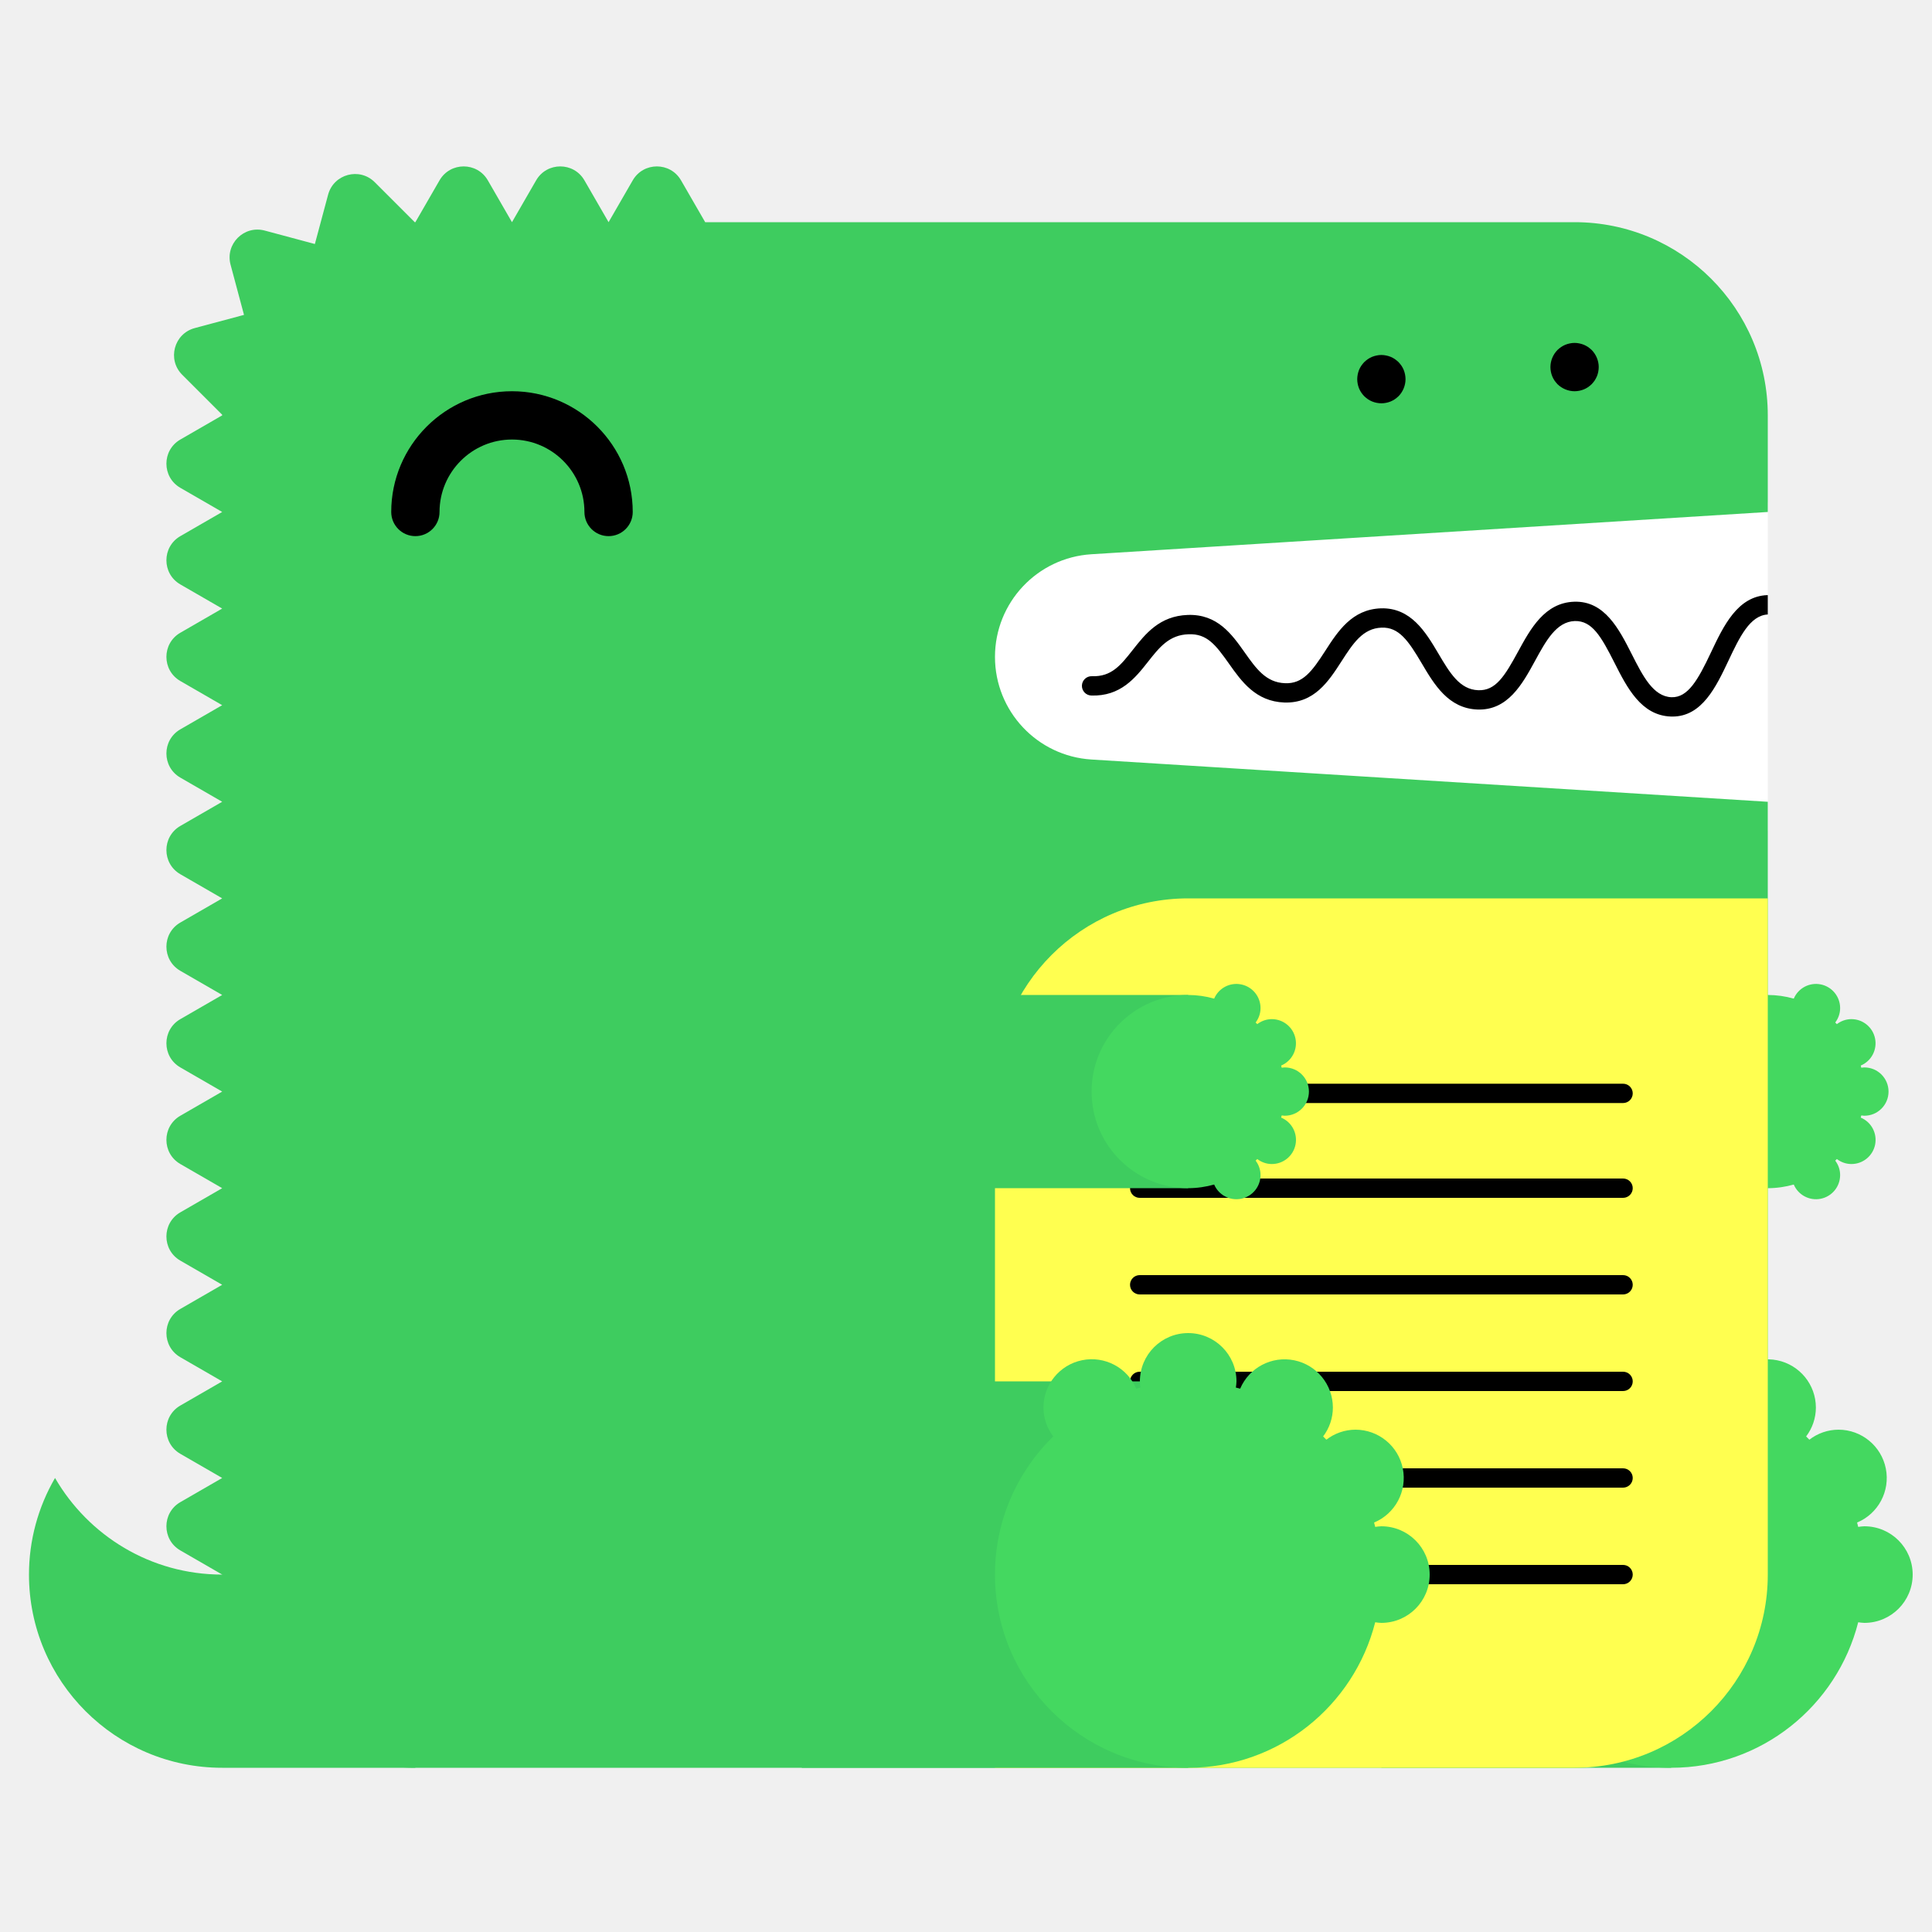
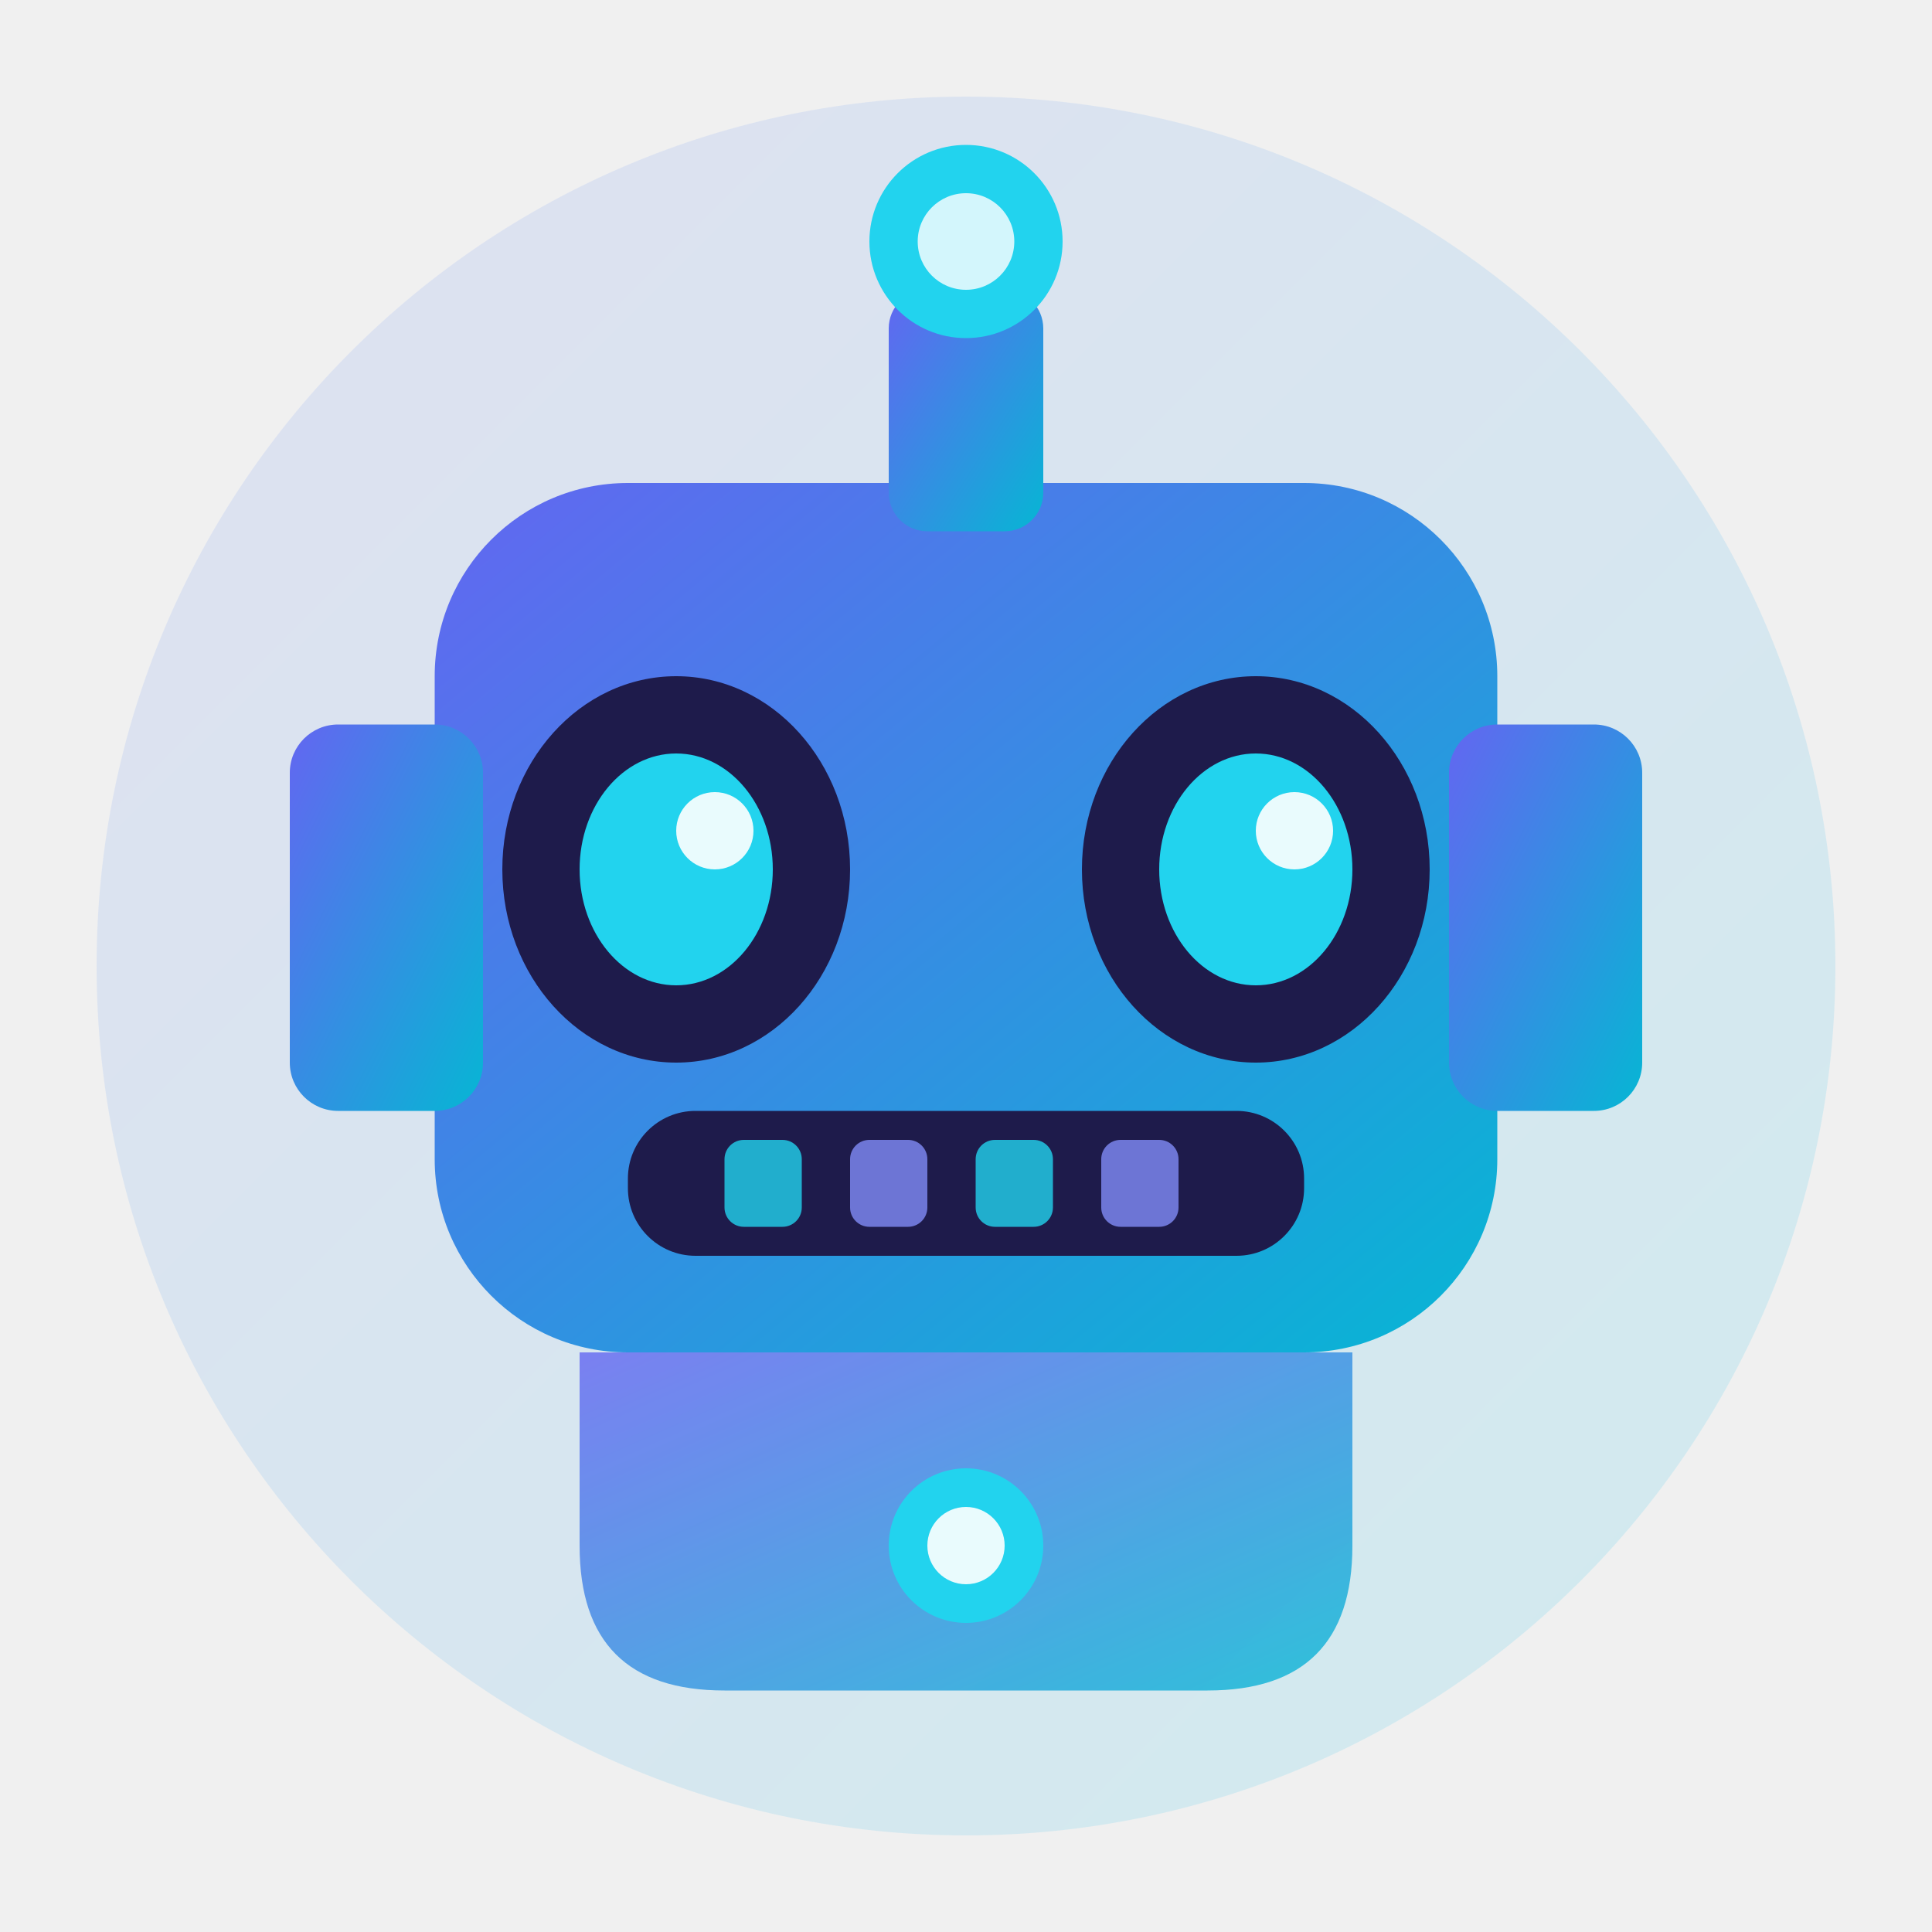
<svg xmlns="http://www.w3.org/2000/svg" width="200" height="200" viewBox="0 0 200 200">
-   <g fill="none" fill-rule="evenodd">
-     <path fill="#FFF" d="M99 52h84v34H99z" />
-     <path d="M23 163c-7.398 0-13.843-4.027-17.303-10A19.886 19.886 0 0 0 3 163c0 11.046 8.954 20 20 20h20v-20H23z" fill="#3ECC5F" />
-     <path d="M112.98 57.376L183 53V43c0-11.046-8.954-20-20-20H73l-2.5-4.33c-1.112-1.925-3.889-1.925-5 0L63 23l-2.5-4.33c-1.111-1.925-3.889-1.925-5 0L53 23l-2.5-4.33c-1.111-1.925-3.889-1.925-5 0L43 23c-.022 0-.042.003-.065.003l-4.142-4.141c-1.57-1.571-4.252-.853-4.828 1.294l-1.369 5.104-5.192-1.392c-2.148-.575-4.111 1.389-3.535 3.536l1.39 5.193-5.102 1.367c-2.148.576-2.867 3.259-1.296 4.83l4.142 4.142c0 .021-.003.042-.003.064l-4.33 2.5c-1.925 1.111-1.925 3.889 0 5L23 53l-4.33 2.5c-1.925 1.111-1.925 3.889 0 5L23 63l-4.33 2.5c-1.925 1.111-1.925 3.889 0 5L23 73l-4.33 2.5c-1.925 1.111-1.925 3.889 0 5L23 83l-4.33 2.5c-1.925 1.111-1.925 3.889 0 5L23 93l-4.33 2.5c-1.925 1.111-1.925 3.889 0 5L23 103l-4.33 2.5c-1.925 1.111-1.925 3.889 0 5L23 113l-4.33 2.5c-1.925 1.111-1.925 3.889 0 5L23 123l-4.33 2.5c-1.925 1.111-1.925 3.889 0 5L23 133l-4.33 2.5c-1.925 1.111-1.925 3.889 0 5L23 143l-4.33 2.5c-1.925 1.111-1.925 3.889 0 5L23 153l-4.33 2.5c-1.925 1.111-1.925 3.889 0 5L23 163c0 11.046 8.954 20 20 20h120c11.046 0 20-8.954 20-20V83l-70.02-4.376A10.645 10.645 0 0 1 103 68c0-5.621 4.37-10.273 9.98-10.624" fill="#3ECC5F" />
-     <path fill="#3ECC5F" d="M143 183h30v-40h-30z" />
-     <path d="M193 158c-.219 0-.428.037-.639.064-.038-.15-.074-.301-.116-.451A5 5 0 0 0 190.32 148a4.96 4.96 0 0 0-3.016 1.036 26.531 26.531 0 0 0-.335-.336 4.955 4.955 0 0 0 1.011-2.987 5 5 0 0 0-9.599-1.959c-.148-.042-.297-.077-.445-.115.027-.211.064-.42.064-.639a5 5 0 0 0-5-5 5 5 0 0 0-5 5c0 .219.037.428.064.639-.148.038-.297.073-.445.115a4.998 4.998 0 0 0-9.599 1.959c0 1.125.384 2.151 1.011 2.987-3.717 3.632-6.031 8.693-6.031 14.3 0 11.046 8.954 20 20 20 9.339 0 17.16-6.41 19.361-15.064.211.027.42.064.639.064a5 5 0 0 0 5-5 5 5 0 0 0-5-5" fill="#44D860" />
-     <path fill="#3ECC5F" d="M153 123h30v-20h-30z" />
-     <path d="M193 115.5a2.5 2.5 0 1 0 0-5c-.109 0-.214.019-.319.032-.02-.075-.037-.15-.058-.225a2.501 2.501 0 0 0-.963-4.807c-.569 0-1.088.197-1.508.518a6.653 6.653 0 0 0-.168-.168c.314-.417.506-.931.506-1.494a2.5 2.5 0 0 0-4.8-.979A9.987 9.987 0 0 0 183 103c-5.522 0-10 4.478-10 10s4.478 10 10 10c.934 0 1.833-.138 2.69-.377a2.5 2.5 0 0 0 4.8-.979c0-.563-.192-1.077-.506-1.494.057-.055.113-.111.168-.168.42.321.939.518 1.508.518a2.5 2.5 0 0 0 .963-4.807c.021-.074.038-.15.058-.225.105.013.21.032.319.032" fill="#44D860" />
-     <path d="M63 55.5a2.5 2.5 0 0 1-2.5-2.5c0-4.136-3.364-7.5-7.5-7.5s-7.5 3.364-7.5 7.5a2.5 2.5 0 1 1-5 0c0-6.893 5.607-12.5 12.5-12.5S65.5 46.107 65.5 53a2.5 2.5 0 0 1-2.5 2.5" fill="#000" />
-     <path d="M103 183h60c11.046 0 20-8.954 20-20V93h-60c-11.046 0-20 8.954-20 20v70z" fill="#FFFF50" />
-     <path d="M168.02 124h-50.04a1 1 0 1 1 0-2h50.04a1 1 0 1 1 0 2m0 20h-50.04a1 1 0 1 1 0-2h50.04a1 1 0 1 1 0 2m0 20h-50.04a1 1 0 1 1 0-2h50.04a1 1 0 1 1 0 2m0-49.814h-50.04a1 1 0 1 1 0-2h50.04a1 1 0 1 1 0 2m0 19.814h-50.04a1 1 0 1 1 0-2h50.04a1 1 0 1 1 0 2m0 20h-50.04a1 1 0 1 1 0-2h50.04a1 1 0 1 1 0 2M183 61.611c-.012 0-.022-.006-.034-.005-3.09.105-4.552 3.196-5.842 5.923-1.346 2.85-2.387 4.703-4.093 4.647-1.889-.068-2.969-2.202-4.113-4.46-1.314-2.594-2.814-5.536-5.963-5.426-3.046.104-4.513 2.794-5.807 5.167-1.377 2.528-2.314 4.065-4.121 3.994-1.927-.07-2.951-1.805-4.136-3.813-1.321-2.236-2.848-4.75-5.936-4.664-2.994.103-4.465 2.385-5.763 4.4-1.373 2.13-2.335 3.428-4.165 3.351-1.973-.07-2.992-1.51-4.171-3.177-1.324-1.873-2.816-3.993-5.895-3.89-2.928.1-4.399 1.97-5.696 3.618-1.232 1.564-2.194 2.802-4.229 2.724a1 1 0 0 0-.072 2c3.017.101 4.545-1.8 5.872-3.487 1.177-1.496 2.193-2.787 4.193-2.855 1.926-.082 2.829 1.115 4.195 3.045 1.297 1.834 2.769 3.914 5.731 4.021 3.103.104 4.596-2.215 5.918-4.267 1.182-1.834 2.202-3.417 4.15-3.484 1.793-.067 2.769 1.35 4.145 3.681 1.297 2.197 2.766 4.686 5.787 4.796 3.125.108 4.634-2.62 5.949-5.035 1.139-2.088 2.214-4.06 4.119-4.126 1.793-.042 2.728 1.595 4.111 4.33 1.292 2.553 2.757 5.445 5.825 5.556l.169.003c3.064 0 4.518-3.075 5.805-5.794 1.139-2.41 2.217-4.68 4.067-4.773v-2z" fill="#000" />
-     <path fill="#3ECC5F" d="M83 183h40v-40H83z" />
-     <path d="M143 158c-.219 0-.428.037-.639.064-.038-.15-.074-.301-.116-.451A5 5 0 0 0 140.32 148a4.96 4.96 0 0 0-3.016 1.036 26.531 26.531 0 0 0-.335-.336 4.955 4.955 0 0 0 1.011-2.987 5 5 0 0 0-9.599-1.959c-.148-.042-.297-.077-.445-.115.027-.211.064-.42.064-.639a5 5 0 0 0-5-5 5 5 0 0 0-5 5c0 .219.037.428.064.639-.148.038-.297.073-.445.115a4.998 4.998 0 0 0-9.599 1.959c0 1.125.384 2.151 1.011 2.987-3.717 3.632-6.031 8.693-6.031 14.3 0 11.046 8.954 20 20 20 9.339 0 17.16-6.41 19.361-15.064.211.027.42.064.639.064a5 5 0 0 0 5-5 5 5 0 0 0-5-5" fill="#44D860" />
-     <path fill="#3ECC5F" d="M83 123h40v-20H83z" />
-     <path d="M133 115.5a2.5 2.5 0 1 0 0-5c-.109 0-.214.019-.319.032-.02-.075-.037-.15-.058-.225a2.501 2.501 0 0 0-.963-4.807c-.569 0-1.088.197-1.508.518a6.653 6.653 0 0 0-.168-.168c.314-.417.506-.931.506-1.494a2.5 2.5 0 0 0-4.8-.979A9.987 9.987 0 0 0 123 103c-5.522 0-10 4.478-10 10s4.478 10 10 10c.934 0 1.833-.138 2.69-.377a2.5 2.5 0 0 0 4.8-.979c0-.563-.192-1.077-.506-1.494.057-.055.113-.111.168-.168.42.321.939.518 1.508.518a2.5 2.5 0 0 0 .963-4.807c.021-.074.038-.15.058-.225.105.013.21.032.319.032" fill="#44D860" />
-     <path d="M143 41.75c-.16 0-.33-.02-.49-.05a2.52 2.52 0 0 1-.47-.14c-.15-.06-.29-.14-.431-.23-.13-.09-.259-.2-.38-.31-.109-.12-.219-.24-.309-.38s-.17-.28-.231-.43a2.619 2.619 0 0 1-.189-.96c0-.16.02-.33.05-.49.03-.16.08-.31.139-.47.061-.15.141-.29.231-.43.09-.13.2-.26.309-.38.121-.11.25-.22.38-.31.141-.09.281-.17.431-.23.149-.06.31-.11.47-.14.32-.07.65-.07.98 0 .159.03.32.08.47.14.149.06.29.14.43.23.13.09.259.2.38.31.11.12.22.25.31.38.09.14.17.28.23.43.06.16.11.31.14.47.029.16.05.33.05.49 0 .66-.271 1.31-.73 1.77-.121.11-.25.22-.38.31-.14.09-.281.17-.43.23a2.565 2.565 0 0 1-.96.19m20-1.25c-.66 0-1.3-.27-1.771-.73a3.802 3.802 0 0 1-.309-.38c-.09-.14-.17-.28-.231-.43a2.619 2.619 0 0 1-.189-.96c0-.66.27-1.3.729-1.77.121-.11.25-.22.38-.31.141-.09.281-.17.431-.23.149-.06.31-.11.47-.14.32-.07.66-.07.98 0 .159.03.32.08.47.14.149.06.29.14.43.23.13.09.259.2.38.31.459.47.73 1.11.73 1.77 0 .16-.021.33-.05.49-.03.16-.08.32-.14.47-.07.15-.14.29-.23.43-.09.13-.2.26-.31.38-.121.11-.25.22-.38.31-.14.09-.281.17-.43.23a2.565 2.565 0 0 1-.96.19" fill="#000" />
-   </g>
+   <defs>
+     <linearGradient id="robotGradient" x1="0%" y1="0%" x2="100%" y2="100%">
+       <stop offset="0%" style="stop-color:#6366f1;stop-opacity:1" />
+       <stop offset="100%" style="stop-color:#06b6d4;stop-opacity:1" />
+     </linearGradient>
+     <linearGradient id="glowGradient" x1="0%" y1="0%" x2="100%" y2="100%">
+       <stop offset="0%" style="stop-color:#818cf8;stop-opacity:0.3" />
+       <stop offset="100%" style="stop-color:#22d3ee;stop-opacity:0.3" />
+     </linearGradient>
+   </defs>
+   <circle cx="100" cy="100" r="90" fill="url(#glowGradient)" opacity="0.5" />
+   <rect x="45" y="50" width="110" height="90" rx="20" ry="20" fill="url(#robotGradient)" />
+   <rect x="92" y="30" width="16" height="25" rx="4" fill="url(#robotGradient)" />
+   <circle cx="100" cy="25" r="10" fill="#22d3ee" />
+   <circle cx="100" cy="25" r="5" fill="#fff" opacity="0.8" />
+   <ellipse cx="70" cy="90" rx="18" ry="20" fill="#1e1b4b" />
+   <ellipse cx="130" cy="90" rx="18" ry="20" fill="#1e1b4b" />
+   <ellipse cx="70" cy="90" rx="10" ry="12" fill="#22d3ee" />
+   <ellipse cx="130" cy="90" rx="10" ry="12" fill="#22d3ee" />
+   <circle cx="74" cy="86" r="4" fill="#fff" opacity="0.9" />
+   <circle cx="134" cy="86" r="4" fill="#fff" opacity="0.9" />
+   <rect x="65" y="115" width="70" height="15" rx="7" fill="#1e1b4b" />
+   <rect x="75" y="118" width="8" height="9" rx="2" fill="#22d3ee" opacity="0.8" />
+   <rect x="88" y="118" width="8" height="9" rx="2" fill="#818cf8" opacity="0.8" />
+   <rect x="101" y="118" width="8" height="9" rx="2" fill="#22d3ee" opacity="0.8" />
+   <rect x="114" y="118" width="8" height="9" rx="2" fill="#818cf8" opacity="0.8" />
+   <rect x="30" y="75" width="20" height="40" rx="5" fill="url(#robotGradient)" />
+   <rect x="150" y="75" width="20" height="40" rx="5" fill="url(#robotGradient)" />
+   <path d="M60 140 L60 160 Q60 175 75 175 L125 175 Q140 175 140 160 L140 140" fill="url(#robotGradient)" opacity="0.8" />
+   <circle cx="100" cy="160" r="8" fill="#22d3ee" />
+   <circle cx="100" cy="160" r="4" fill="#fff" opacity="0.9" />
</svg>
